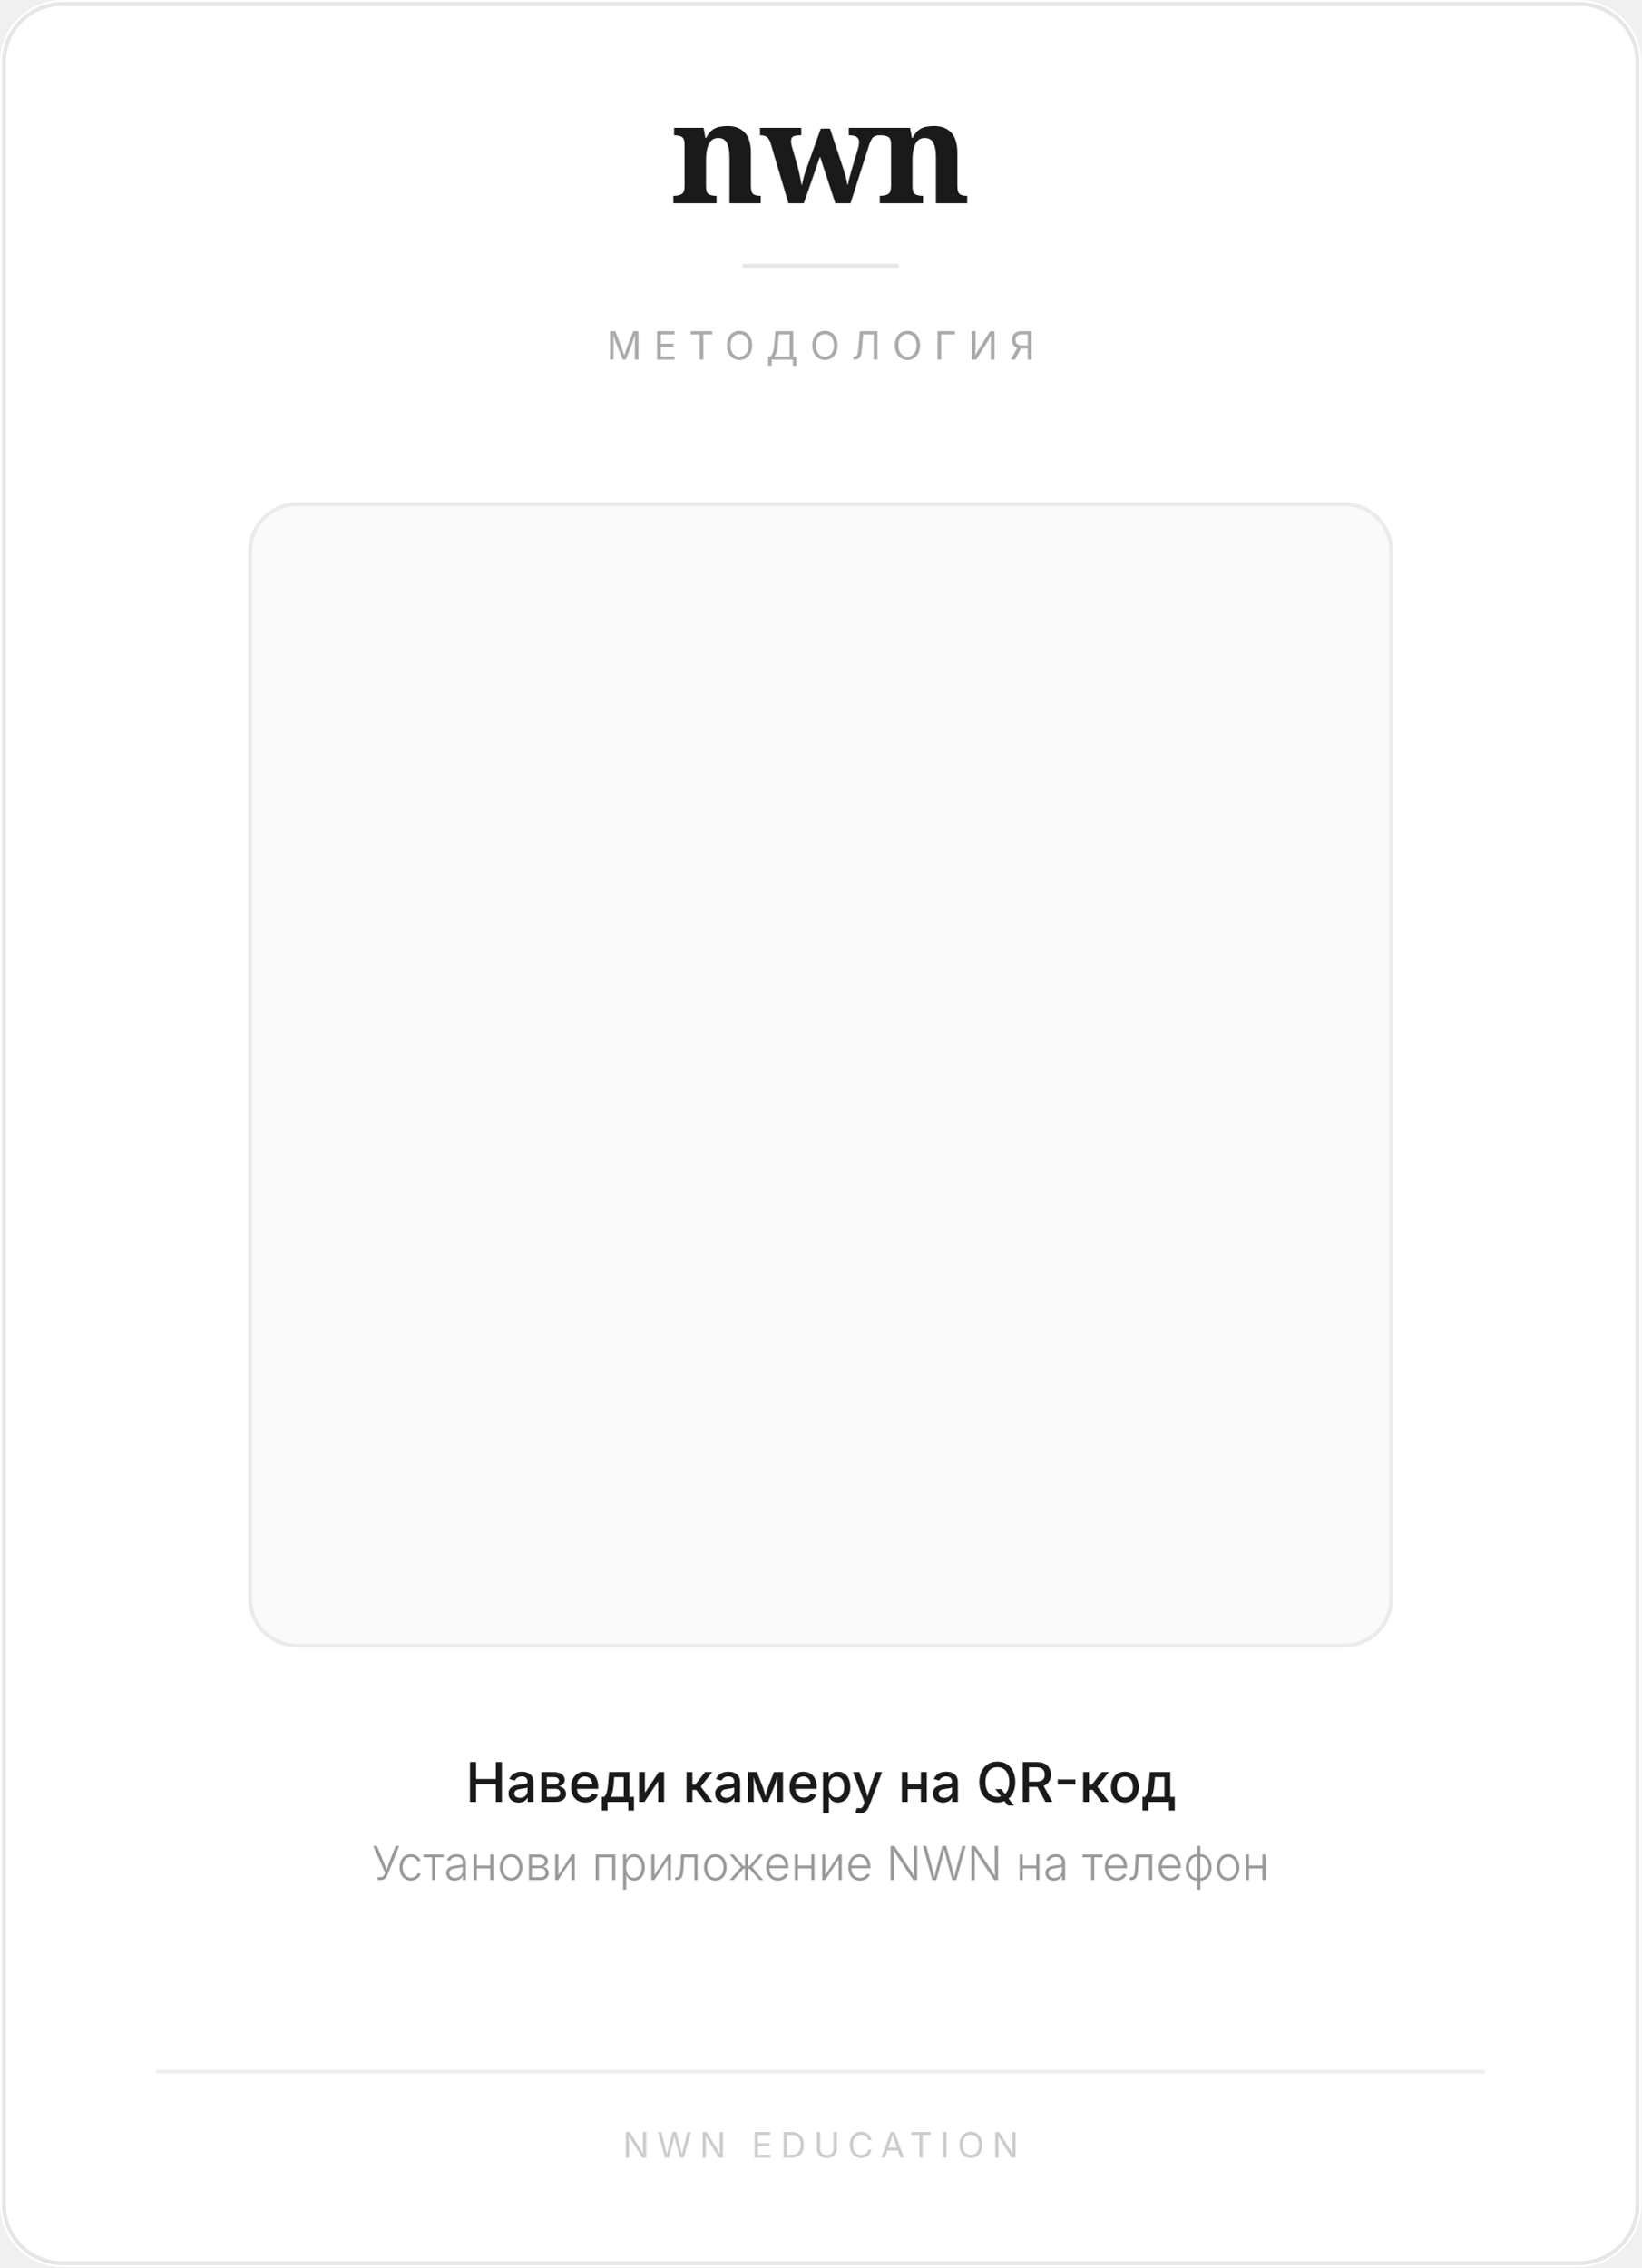
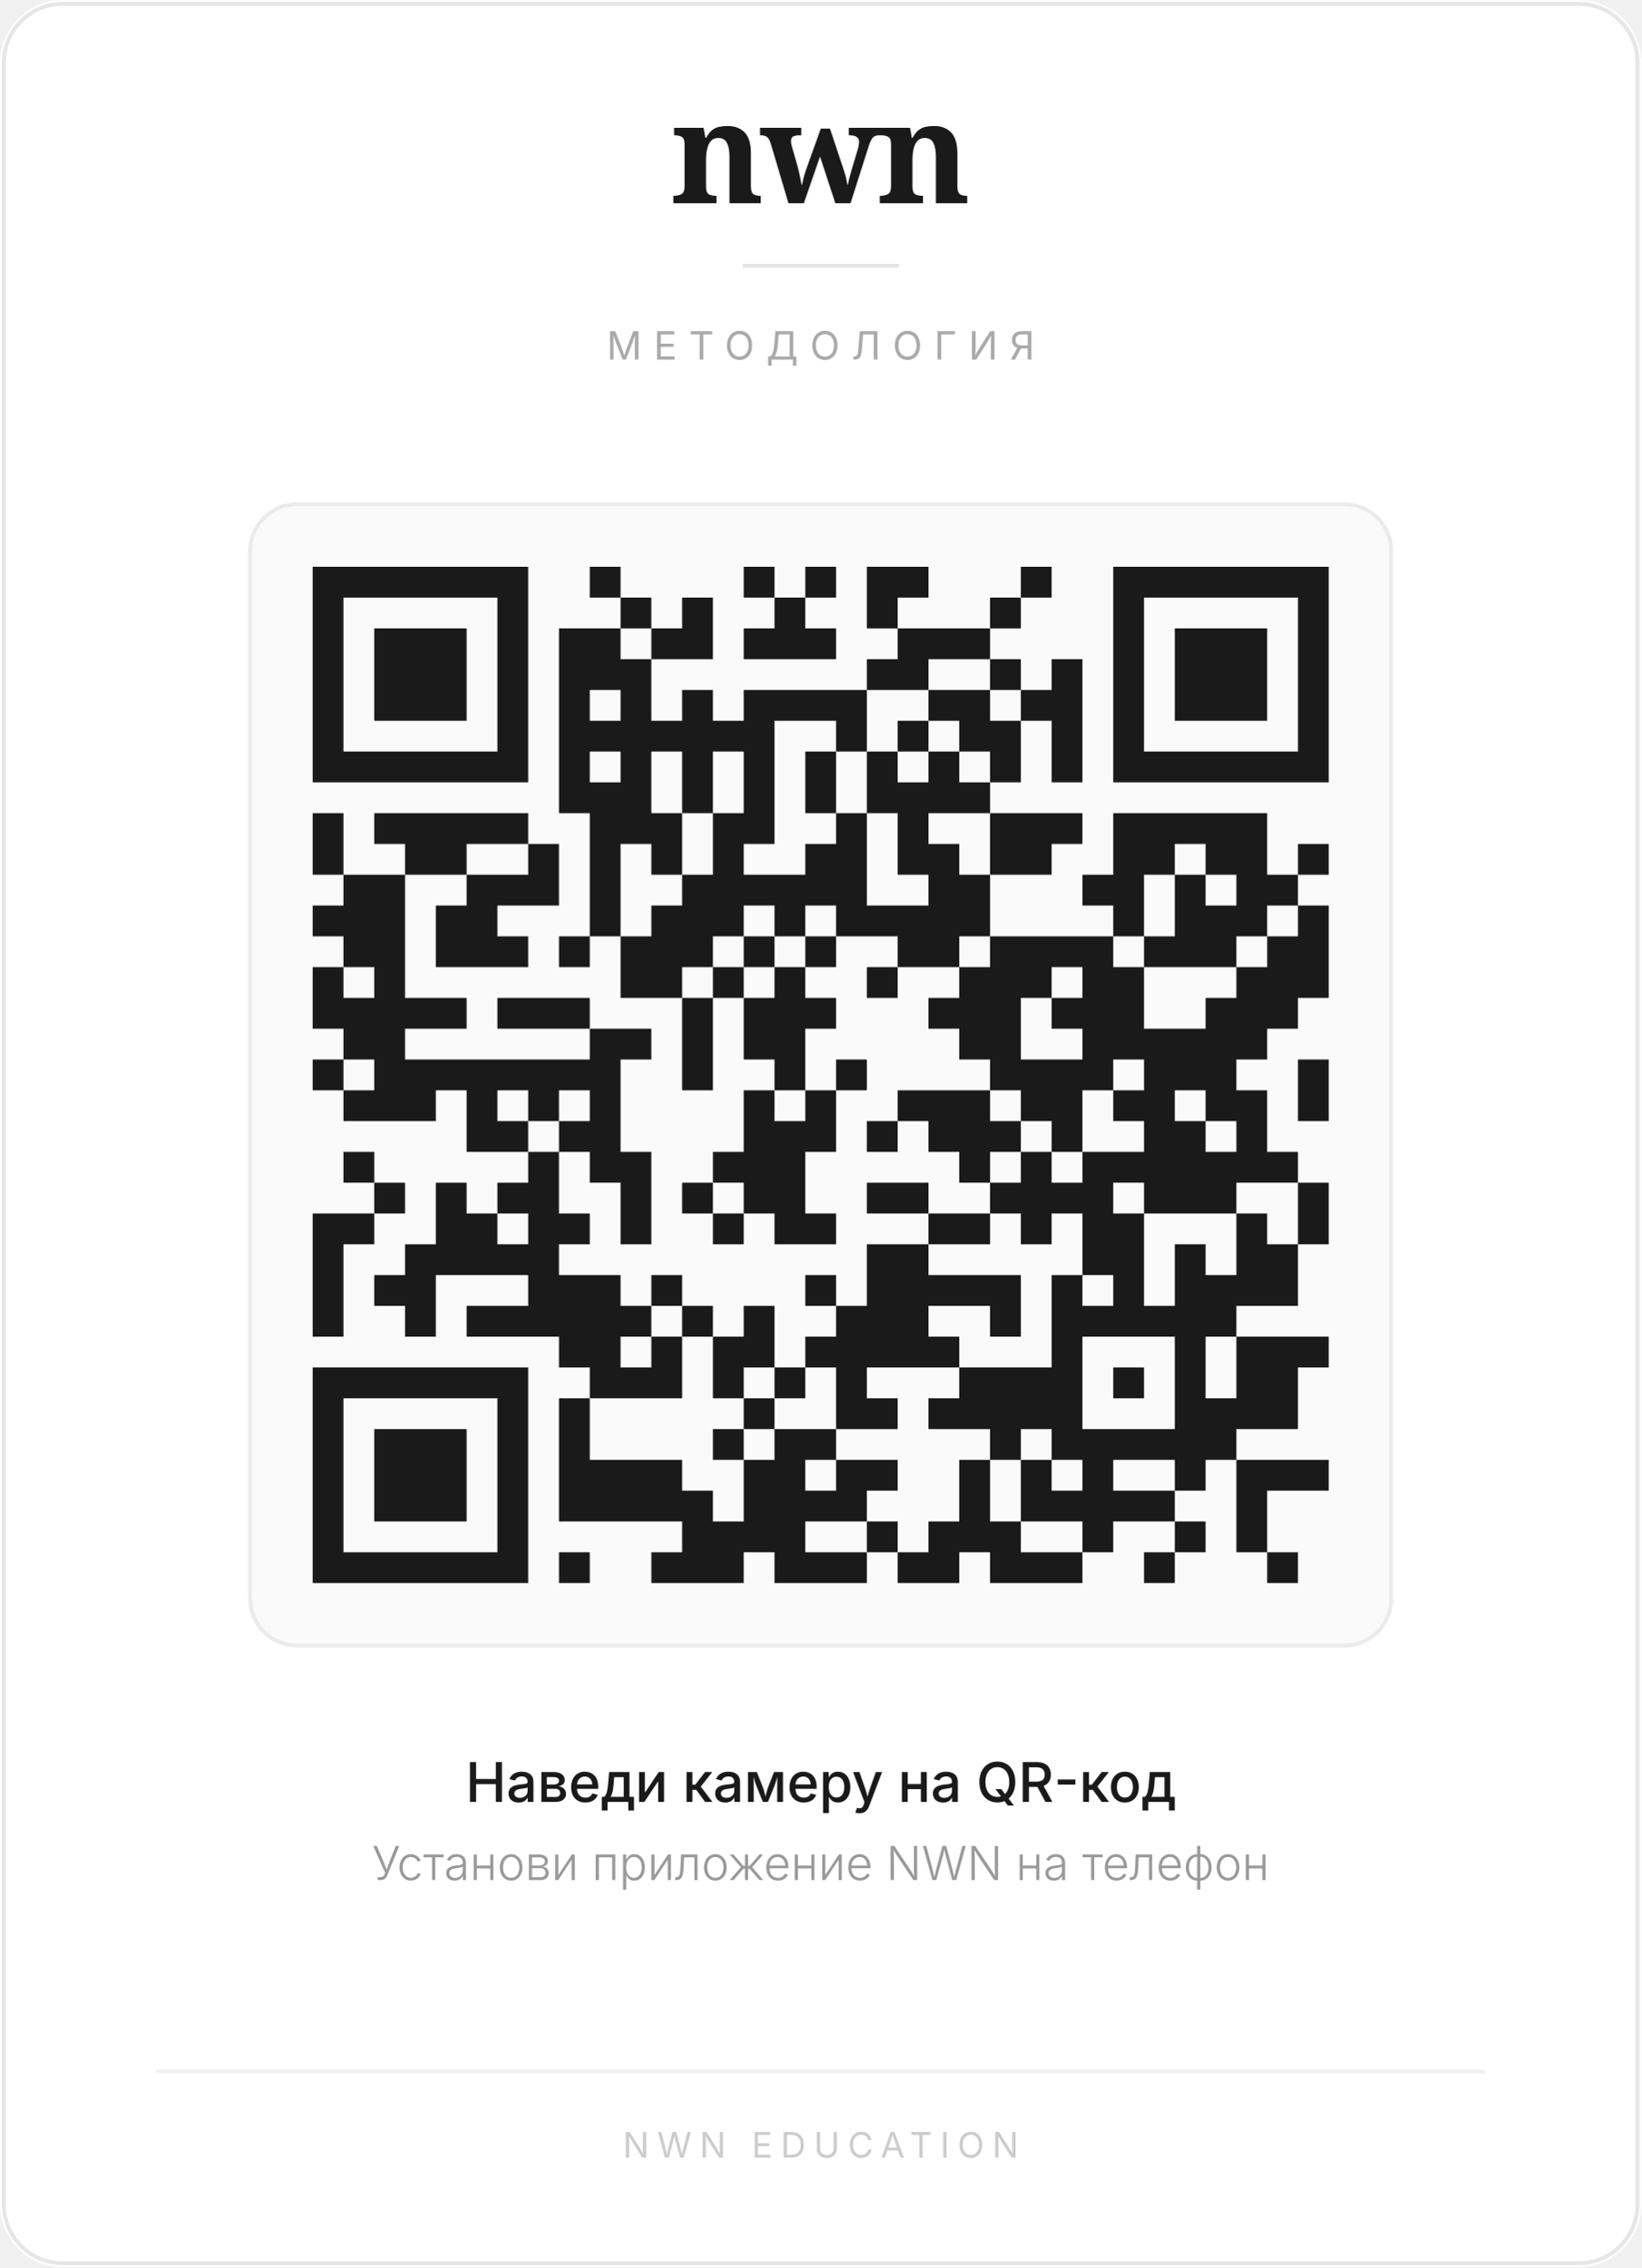
<svg xmlns="http://www.w3.org/2000/svg" viewBox="0 0 420 580" width="420" height="580">
  <rect width="420" height="580" fill="#FFFFFF" rx="16" />
  <rect x="1" y="1" width="418" height="578" fill="none" stroke="#E6E6E6" stroke-width="1" rx="15" />
-   <text x="210.0" y="52" text-anchor="middle" font-family="Georgia, 'Playfair Display', serif" font-size="36" font-weight="600" fill="#1A1A1A" letter-spacing="-1">nwn</text>
+   <text x="210.0" y="52" text-anchor="middle" font-family="Georgia,'Playfair Display',serif" font-size="36" font-weight="600" fill="#1A1A1A" letter-spacing="-1">nwn</text>
  <line x1="190.0" y1="68" x2="230.0" y2="68" stroke="#E6E6E6" stroke-width="1" />
-   <text x="210.0" y="92" text-anchor="middle" font-family="Inter, Arial, sans-serif" font-size="10" fill="#AAAAAA" letter-spacing="3" text-transform="uppercase">МЕТОДОЛОГИЯ</text>
+   <text x="210.0" y="92" text-anchor="middle" font-family="Inter,Arial,sans-serif" font-size="10" fill="#AAAAAA" letter-spacing="3">МЕТОДОЛОГИЯ</text>
  <rect x="64.0" y="129" width="292" height="292" fill="#FAFAFA" stroke="#EBEBEB" stroke-width="1" rx="12" />
  <g transform="translate(80.0,145) scale(6.565657)">
-     <path d="qr-path" fill="#1A1A1A" />
+     <path d="M0,0H1.2V1.2H0zM1.2,0H2.4V1.2H1.2zM2.4,0H3.6V1.2H2.4zM3.6,0H4.8V1.2H3.6zM4.8,0H6V1.2H4.8zM6,0H7.2V1.2H6zM7.2,0H8.4V1.2H7.2zM10.8,0H12V1.2H10.8zM16.8,0H18V1.2H16.8zM19.2,0H20.4V1.2H19.2zM21.6,0H22.8V1.2H21.6zM22.8,0H24V1.2H22.8zM27.6,0H28.8V1.2H27.6zM31.2,0H32.4V1.2H31.2zM32.4,0H33.6V1.2H32.4zM33.6,0H34.8V1.2H33.6zM34.8,0H36V1.2H34.8zM36,0H37.2V1.2H36zM37.2,0H38.4V1.2H37.2zM38.4,0H39.6V1.2H38.4zM0,1.2H1.2V2.4H0zM7.2,1.2H8.4V2.4H7.2zM12,1.2H13.2V2.4H12zM14.4,1.2H15.6V2.4H14.4zM18,1.2H19.2V2.4H18zM21.6,1.2H22.8V2.4H21.6zM26.4,1.2H27.6V2.4H26.4zM31.2,1.2H32.4V2.4H31.2zM38.4,1.2H39.6V2.4H38.4zM0,2.4H1.2V3.6H0zM2.4,2.4H3.6V3.6H2.4zM3.6,2.4H4.8V3.6H3.6zM4.8,2.4H6V3.6H4.8zM7.2,2.4H8.4V3.6H7.2zM9.6,2.4H10.8V3.6H9.6zM10.8,2.4H12V3.6H10.8zM13.2,2.4H14.4V3.6H13.2zM14.4,2.4H15.6V3.6H14.4zM16.8,2.4H18V3.6H16.8zM18,2.4H19.2V3.6H18zM19.2,2.4H20.4V3.6H19.2zM22.8,2.4H24V3.6H22.8zM24,2.4H25.2V3.6H24zM25.2,2.4H26.4V3.6H25.2zM31.2,2.4H32.4V3.6H31.2zM33.6,2.4H34.8V3.6H33.6zM34.8,2.4H36V3.6H34.8zM36,2.4H37.2V3.6H36zM38.4,2.4H39.6V3.6H38.4zM0,3.6H1.2V4.8H0zM2.4,3.6H3.6V4.8H2.4zM3.6,3.6H4.8V4.8H3.6zM4.8,3.6H6V4.8H4.8zM7.2,3.6H8.4V4.8H7.2zM9.6,3.6H10.8V4.8H9.6zM10.8,3.6H12V4.8H10.8zM12,3.6H13.2V4.8H12zM21.6,3.6H22.8V4.8H21.6zM22.8,3.6H24V4.8H22.8zM26.4,3.6H27.6V4.8H26.4zM28.8,3.6H30V4.8H28.8zM31.2,3.6H32.4V4.8H31.2zM33.6,3.6H34.8V4.8H33.6zM34.8,3.6H36V4.8H34.8zM36,3.6H37.2V4.8H36zM38.4,3.6H39.6V4.8H38.4zM0,4.8H1.2V6H0zM2.4,4.8H3.6V6H2.4zM3.6,4.8H4.8V6H3.6zM4.8,4.8H6V6H4.8zM7.2,4.8H8.4V6H7.2zM9.6,4.8H10.8V6H9.6zM12,4.8H13.2V6H12zM14.4,4.8H15.6V6H14.4zM16.8,4.8H18V6H16.8zM18,4.8H19.2V6H18zM19.2,4.8H20.4V6H19.2zM20.4,4.8H21.6V6H20.4zM24,4.8H25.2V6H24zM25.2,4.8H26.4V6H25.2zM27.6,4.8H28.8V6H27.6zM28.8,4.8H30V6H28.8zM31.2,4.8H32.4V6H31.2zM33.6,4.8H34.8V6H33.6zM34.8,4.8H36V6H34.8zM36,4.8H37.2V6H36zM38.4,4.8H39.6V6H38.4zM0,6H1.2V7.2H0zM7.2,6H8.4V7.2H7.2zM9.6,6H10.8V7.2H9.6zM10.8,6H12V7.2H10.8zM12,6H13.2V7.2H12zM13.2,6H14.4V7.2H13.2zM14.4,6H15.6V7.2H14.4zM15.6,6H16.8V7.2H15.6zM16.8,6H18V7.2H16.8zM20.4,6H21.6V7.2H20.4zM22.8,6H24V7.2H22.8zM25.2,6H26.4V7.2H25.2zM26.4,6H27.6V7.2H26.4zM28.8,6H30V7.2H28.8zM31.2,6H32.4V7.2H31.2zM38.4,6H39.6V7.2H38.4zM0,7.2H1.2V8.4H0zM1.2,7.2H2.4V8.4H1.2zM2.4,7.2H3.6V8.4H2.4zM3.6,7.2H4.8V8.4H3.6zM4.8,7.2H6V8.4H4.8zM6,7.2H7.2V8.4H6zM7.2,7.2H8.4V8.4H7.2zM9.6,7.2H10.8V8.4H9.6zM12,7.2H13.2V8.4H12zM14.4,7.2H15.6V8.4H14.4zM16.8,7.2H18V8.4H16.8zM19.2,7.2H20.4V8.4H19.2zM21.6,7.2H22.8V8.4H21.6zM24,7.2H25.2V8.4H24zM26.4,7.2H27.6V8.4H26.4zM28.8,7.2H30V8.4H28.8zM31.2,7.2H32.4V8.4H31.2zM32.4,7.2H33.6V8.4H32.4zM33.6,7.2H34.8V8.4H33.6zM34.8,7.2H36V8.4H34.8zM36,7.2H37.2V8.4H36zM37.2,7.2H38.4V8.4H37.2zM38.4,7.2H39.6V8.4H38.4zM9.6,8.4H10.8V9.6H9.6zM10.8,8.4H12V9.6H10.8zM12,8.4H13.2V9.6H12zM14.4,8.4H15.6V9.6H14.4zM16.8,8.4H18V9.6H16.8zM19.2,8.4H20.4V9.6H19.2zM21.6,8.4H22.8V9.6H21.6zM22.8,8.4H24V9.6H22.8zM24,8.4H25.2V9.6H24zM25.2,8.4H26.4V9.6H25.2zM0,9.6H1.2V10.8H0zM2.4,9.6H3.6V10.8H2.4zM3.6,9.6H4.8V10.8H3.6zM4.8,9.6H6V10.8H4.8zM6,9.6H7.2V10.8H6zM7.2,9.6H8.4V10.8H7.2zM10.8,9.6H12V10.8H10.8zM12,9.6H13.2V10.8H12zM13.2,9.6H14.4V10.8H13.2zM15.6,9.6H16.8V10.8H15.6zM16.8,9.6H18V10.8H16.8zM20.4,9.6H21.6V10.8H20.4zM22.8,9.6H24V10.8H22.8zM26.4,9.6H27.6V10.8H26.4zM27.6,9.6H28.8V10.8H27.6zM28.8,9.6H30V10.8H28.8zM31.2,9.6H32.4V10.8H31.2zM32.4,9.6H33.6V10.8H32.4zM33.6,9.6H34.8V10.8H33.6zM34.8,9.6H36V10.8H34.8zM36,9.6H37.2V10.8H36zM0,10.8H1.2V12H0zM3.6,10.8H4.8V12H3.6zM4.8,10.8H6V12H4.8zM8.4,10.8H9.6V12H8.4zM10.8,10.8H12V12H10.8zM13.2,10.8H14.4V12H13.2zM15.6,10.8H16.8V12H15.6zM19.2,10.8H20.4V12H19.2zM20.4,10.8H21.6V12H20.4zM22.8,10.8H24V12H22.8zM24,10.8H25.2V12H24zM26.4,10.8H27.6V12H26.4zM27.6,10.8H28.8V12H27.6zM31.2,10.8H32.4V12H31.2zM32.4,10.8H33.6V12H32.4zM34.8,10.8H36V12H34.8zM36,10.8H37.2V12H36zM38.4,10.8H39.6V12H38.4zM1.2,12H2.4V13.2H1.2zM2.4,12H3.6V13.2H2.4zM6,12H7.2V13.2H6zM7.2,12H8.4V13.2H7.2zM8.4,12H9.6V13.2H8.4zM10.8,12H12V13.2H10.8zM14.4,12H15.6V13.2H14.4zM15.6,12H16.8V13.2H15.6zM16.8,12H18V13.2H16.8zM18,12H19.2V13.2H18zM19.2,12H20.4V13.2H19.2zM20.4,12H21.6V13.2H20.4zM24,12H25.2V13.2H24zM25.2,12H26.4V13.2H25.2zM30,12H31.2V13.2H30zM31.2,12H32.4V13.2H31.2zM33.6,12H34.8V13.2H33.6zM36,12H37.2V13.2H36zM37.2,12H38.4V13.2H37.2zM0,13.2H1.2V14.4H0zM1.2,13.2H2.4V14.4H1.2zM2.4,13.2H3.6V14.4H2.4zM4.8,13.2H6V14.4H4.8zM6,13.2H7.2V14.4H6zM10.8,13.2H12V14.4H10.8zM13.2,13.2H14.4V14.4H13.2zM14.4,13.2H15.6V14.4H14.4zM15.6,13.2H16.8V14.4H15.6zM18,13.2H19.2V14.4H18zM20.4,13.2H21.6V14.4H20.4zM21.6,13.2H22.8V14.4H21.6zM22.8,13.2H24V14.4H22.8zM24,13.2H25.2V14.4H24zM25.2,13.2H26.4V14.4H25.2zM31.2,13.2H32.4V14.4H31.2zM33.6,13.2H34.8V14.4H33.6zM34.8,13.2H36V14.4H34.8zM36,13.2H37.2V14.4H36zM38.4,13.2H39.6V14.4H38.4zM1.2,14.4H2.4V15.6H1.2zM2.4,14.4H3.6V15.6H2.4zM4.8,14.4H6V15.6H4.8zM6,14.4H7.2V15.6H6zM7.2,14.4H8.4V15.6H7.2zM9.6,14.4H10.8V15.6H9.6zM12,14.4H13.2V15.6H12zM13.2,14.4H14.4V15.6H13.2zM14.4,14.4H15.6V15.6H14.4zM16.8,14.4H18V15.6H16.8zM19.2,14.4H20.4V15.6H19.2zM22.8,14.4H24V15.6H22.8zM24,14.4H25.2V15.6H24zM26.4,14.4H27.6V15.6H26.4zM27.6,14.4H28.8V15.6H27.6zM28.8,14.4H30V15.6H28.8zM30,14.4H31.2V15.6H30zM32.4,14.4H33.6V15.6H32.4zM33.6,14.4H34.8V15.6H33.6zM34.8,14.4H36V15.6H34.8zM37.2,14.4H38.4V15.6H37.2zM38.4,14.4H39.6V15.6H38.4zM0,15.6H1.2V16.8H0zM2.4,15.6H3.6V16.8H2.4zM12,15.6H13.2V16.8H12zM13.2,15.6H14.4V16.8H13.2zM15.6,15.6H16.8V16.8H15.6zM18,15.6H19.2V16.8H18zM21.6,15.6H22.8V16.8H21.6zM25.2,15.6H26.4V16.8H25.2zM26.4,15.6H27.6V16.8H26.4zM27.6,15.6H28.8V16.8H27.6zM30,15.6H31.2V16.8H30zM31.2,15.6H32.4V16.8H31.2zM36,15.6H37.2V16.8H36zM37.2,15.6H38.4V16.8H37.2zM38.4,15.6H39.6V16.8H38.4zM0,16.8H1.2V18H0zM1.2,16.8H2.4V18H1.2zM2.4,16.8H3.6V18H2.4zM3.6,16.8H4.8V18H3.6zM4.8,16.8H6V18H4.8zM7.2,16.8H8.4V18H7.2zM8.4,16.8H9.6V18H8.4zM9.6,16.8H10.8V18H9.6zM14.4,16.8H15.6V18H14.4zM16.8,16.8H18V18H16.8zM18,16.8H19.2V18H18zM19.2,16.8H20.4V18H19.2zM24,16.8H25.2V18H24zM25.2,16.8H26.4V18H25.2zM26.4,16.8H27.6V18H26.4zM28.8,16.8H30V18H28.8zM30,16.8H31.2V18H30zM31.2,16.8H32.4V18H31.2zM34.8,16.8H36V18H34.8zM36,16.8H37.2V18H36zM37.2,16.8H38.4V18H37.2zM1.2,18H2.4V19.2H1.2zM2.4,18H3.6V19.2H2.4zM10.8,18H12V19.2H10.8zM12,18H13.2V19.2H12zM14.4,18H15.6V19.2H14.4zM16.8,18H18V19.2H16.8zM18,18H19.2V19.2H18zM25.2,18H26.4V19.2H25.2zM26.4,18H27.6V19.2H26.4zM30,18H31.2V19.2H30zM31.2,18H32.4V19.2H31.2zM32.4,18H33.6V19.2H32.4zM33.6,18H34.8V19.2H33.6zM34.8,18H36V19.2H34.8zM36,18H37.2V19.2H36zM0,19.2H1.2V20.4H0zM2.4,19.2H3.6V20.4H2.4zM3.6,19.2H4.8V20.4H3.6zM4.8,19.2H6V20.4H4.8zM6,19.2H7.2V20.4H6zM7.2,19.2H8.4V20.4H7.2zM8.4,19.2H9.6V20.4H8.4zM9.6,19.2H10.8V20.4H9.6zM10.8,19.2H12V20.4H10.8zM14.4,19.2H15.6V20.4H14.4zM18,19.2H19.2V20.4H18zM20.4,19.2H21.6V20.4H20.4zM26.4,19.2H27.6V20.4H26.4zM27.6,19.2H28.8V20.4H27.6zM28.8,19.2H30V20.4H28.8zM30,19.2H31.2V20.4H30zM32.4,19.2H33.6V20.4H32.4zM33.6,19.2H34.8V20.4H33.6zM34.8,19.2H36V20.4H34.8zM38.4,19.2H39.6V20.4H38.4zM1.2,20.4H2.4V21.6H1.2zM2.4,20.4H3.6V21.6H2.4zM3.6,20.4H4.8V21.6H3.6zM6,20.4H7.2V21.6H6zM8.4,20.4H9.6V21.6H8.4zM10.8,20.4H12V21.6H10.8zM16.8,20.4H18V21.6H16.8zM19.2,20.4H20.4V21.6H19.2zM22.8,20.4H24V21.6H22.8zM24,20.4H25.2V21.6H24zM25.2,20.4H26.4V21.6H25.2zM27.6,20.4H28.8V21.6H27.6zM28.8,20.4H30V21.6H28.8zM31.2,20.4H32.4V21.6H31.2zM32.4,20.4H33.6V21.6H32.4zM34.8,20.4H36V21.6H34.8zM36,20.4H37.2V21.6H36zM38.4,20.4H39.6V21.6H38.4zM6,21.6H7.2V22.8H6zM7.2,21.6H8.4V22.8H7.2zM9.6,21.6H10.8V22.8H9.6zM10.8,21.6H12V22.8H10.8zM16.8,21.6H18V22.8H16.8zM18,21.6H19.2V22.8H18zM19.2,21.6H20.4V22.8H19.2zM21.6,21.6H22.8V22.8H21.6zM24,21.6H25.2V22.8H24zM25.2,21.6H26.4V22.8H25.2zM26.4,21.6H27.6V22.8H26.4zM28.8,21.6H30V22.8H28.8zM32.4,21.6H33.6V22.8H32.4zM33.6,21.6H34.8V22.8H33.6zM36,21.6H37.2V22.8H36zM1.2,22.8H2.4V24H1.2zM8.4,22.8H9.6V24H8.4zM10.8,22.8H12V24H10.8zM12,22.8H13.2V24H12zM15.6,22.8H16.8V24H15.6zM16.8,22.8H18V24H16.8zM18,22.8H19.2V24H18zM25.2,22.8H26.4V24H25.2zM27.6,22.8H28.8V24H27.6zM30,22.8H31.2V24H30zM31.2,22.8H32.4V24H31.2zM32.4,22.8H33.6V24H32.4zM33.6,22.8H34.8V24H33.6zM34.8,22.8H36V24H34.8zM36,22.8H37.2V24H36zM37.2,22.8H38.4V24H37.2zM2.4,24H3.6V25.2H2.4zM4.8,24H6V25.2H4.8zM7.2,24H8.4V25.2H7.2zM8.4,24H9.6V25.2H8.4zM12,24H13.2V25.2H12zM14.4,24H15.6V25.2H14.4zM16.8,24H18V25.2H16.8zM18,24H19.2V25.2H18zM21.6,24H22.8V25.2H21.6zM22.8,24H24V25.2H22.8zM26.4,24H27.6V25.2H26.4zM27.6,24H28.8V25.2H27.6zM28.8,24H30V25.2H28.8zM30,24H31.2V25.2H30zM32.4,24H33.6V25.2H32.4zM33.6,24H34.8V25.2H33.6zM34.8,24H36V25.2H34.8zM38.4,24H39.6V25.2H38.4zM0,25.2H1.2V26.4H0zM1.2,25.2H2.4V26.4H1.2zM4.8,25.2H6V26.4H4.8zM6,25.2H7.2V26.4H6zM8.4,25.2H9.6V26.4H8.4zM9.6,25.2H10.8V26.4H9.6zM12,25.2H13.2V26.4H12zM15.6,25.2H16.8V26.4H15.6zM18,25.2H19.2V26.4H18zM19.2,25.2H20.4V26.4H19.2zM24,25.2H25.2V26.4H24zM25.2,25.2H26.4V26.4H25.2zM27.6,25.2H28.8V26.4H27.6zM30,25.2H31.2V26.4H30zM31.2,25.2H32.4V26.4H31.2zM36,25.2H37.2V26.4H36zM38.4,25.2H39.6V26.4H38.4zM0,26.4H1.2V27.6H0zM3.6,26.4H4.8V27.6H3.6zM4.8,26.4H6V27.6H4.8zM6,26.4H7.2V27.6H6zM7.2,26.4H8.4V27.6H7.2zM8.4,26.4H9.6V27.6H8.4zM21.6,26.4H22.8V27.6H21.6zM22.8,26.4H24V27.6H22.8zM30,26.4H31.2V27.6H30zM31.2,26.4H32.4V27.6H31.2zM33.6,26.4H34.8V27.6H33.6zM36,26.4H37.2V27.6H36zM37.2,26.4H38.4V27.6H37.2zM0,27.6H1.2V28.8H0zM2.4,27.6H3.6V28.8H2.4zM3.6,27.6H4.8V28.8H3.6zM8.4,27.6H9.6V28.8H8.4zM9.6,27.6H10.8V28.8H9.6zM10.8,27.6H12V28.8H10.8zM13.2,27.6H14.4V28.8H13.2zM19.2,27.6H20.4V28.8H19.2zM21.6,27.6H22.8V28.8H21.6zM22.8,27.6H24V28.8H22.8zM24,27.6H25.2V28.8H24zM25.2,27.6H26.4V28.8H25.2zM26.4,27.6H27.6V28.8H26.4zM28.8,27.6H30V28.8H28.8zM31.2,27.6H32.4V28.8H31.2zM33.6,27.6H34.8V28.8H33.6zM34.8,27.6H36V28.8H34.8zM36,27.6H37.2V28.8H36zM37.2,27.6H38.4V28.8H37.2zM0,28.8H1.2V30H0zM3.6,28.8H4.8V30H3.6zM6,28.8H7.2V30H6zM7.2,28.8H8.4V30H7.2zM8.4,28.8H9.6V30H8.4zM9.6,28.8H10.8V30H9.6zM10.8,28.8H12V30H10.8zM12,28.8H13.2V30H12zM14.4,28.8H15.6V30H14.4zM16.8,28.8H18V30H16.8zM20.4,28.8H21.6V30H20.4zM21.6,28.8H22.8V30H21.6zM22.8,28.8H24V30H22.8zM26.4,28.8H27.6V30H26.4zM28.8,28.8H30V30H28.8zM30,28.8H31.2V30H30zM31.2,28.8H32.4V30H31.2zM32.4,28.8H33.6V30H32.4zM33.6,28.8H34.8V30H33.6zM34.8,28.8H36V30H34.8zM9.6,30H10.8V31.2H9.6zM10.8,30H12V31.2H10.8zM13.2,30H14.4V31.2H13.2zM15.6,30H16.8V31.2H15.6zM16.8,30H18V31.2H16.8zM19.2,30H20.4V31.2H19.2zM20.4,30H21.6V31.2H20.4zM21.6,30H22.8V31.2H21.6zM22.8,30H24V31.2H22.8zM24,30H25.2V31.2H24zM28.8,30H30V31.2H28.8zM33.6,30H34.8V31.2H33.6zM36,30H37.2V31.2H36zM37.2,30H38.4V31.2H37.2zM38.4,30H39.6V31.2H38.4zM0,31.2H1.2V32.4H0zM1.2,31.2H2.4V32.4H1.2zM2.4,31.2H3.6V32.4H2.4zM3.6,31.2H4.8V32.4H3.6zM4.8,31.2H6V32.4H4.8zM6,31.2H7.2V32.4H6zM7.2,31.2H8.4V32.4H7.2zM10.8,31.2H12V32.4H10.8zM12,31.2H13.2V32.4H12zM13.2,31.2H14.4V32.4H13.2zM15.6,31.2H16.8V32.4H15.6zM18,31.2H19.2V32.4H18zM20.4,31.2H21.6V32.4H20.4zM25.2,31.2H26.4V32.4H25.2zM26.4,31.2H27.6V32.4H26.4zM27.6,31.2H28.8V32.4H27.6zM28.8,31.2H30V32.4H28.8zM31.2,31.2H32.4V32.4H31.2zM33.6,31.2H34.8V32.4H33.6zM36,31.2H37.2V32.4H36zM37.2,31.2H38.4V32.4H37.2zM0,32.4H1.2V33.6H0zM7.2,32.4H8.4V33.6H7.2zM9.6,32.4H10.8V33.6H9.6zM16.8,32.4H18V33.6H16.8zM20.4,32.4H21.6V33.6H20.4zM21.6,32.4H22.8V33.6H21.6zM24,32.4H25.2V33.6H24zM25.2,32.4H26.4V33.6H25.2zM26.4,32.4H27.6V33.6H26.4zM27.6,32.4H28.8V33.6H27.6zM28.8,32.4H30V33.6H28.8zM33.6,32.4H34.8V33.6H33.6zM34.8,32.4H36V33.6H34.8zM36,32.4H37.2V33.6H36zM37.2,32.4H38.4V33.6H37.2zM0,33.6H1.2V34.8H0zM2.4,33.6H3.6V34.8H2.4zM3.6,33.6H4.8V34.8H3.6zM4.8,33.6H6V34.8H4.8zM7.2,33.6H8.4V34.8H7.2zM9.6,33.6H10.8V34.8H9.6zM15.6,33.6H16.8V34.8H15.6zM18,33.6H19.2V34.8H18zM19.2,33.6H20.4V34.8H19.2zM26.4,33.6H27.6V34.8H26.4zM28.8,33.6H30V34.8H28.8zM30,33.6H31.2V34.8H30zM31.2,33.6H32.4V34.8H31.2zM32.4,33.6H33.6V34.8H32.4zM33.6,33.6H34.8V34.8H33.6zM34.8,33.6H36V34.8H34.8zM0,34.8H1.2V36H0zM2.4,34.8H3.6V36H2.4zM3.6,34.8H4.8V36H3.6zM4.8,34.8H6V36H4.8zM7.2,34.8H8.4V36H7.2zM9.6,34.8H10.8V36H9.6zM10.8,34.8H12V36H10.8zM12,34.8H13.2V36H12zM13.2,34.8H14.4V36H13.2zM16.8,34.8H18V36H16.8zM18,34.8H19.2V36H18zM20.4,34.8H21.6V36H20.4zM21.6,34.8H22.8V36H21.6zM25.2,34.8H26.4V36H25.2zM27.6,34.8H28.8V36H27.6zM30,34.8H31.2V36H30zM33.6,34.8H34.8V36H33.6zM36,34.8H37.2V36H36zM37.2,34.8H38.4V36H37.2zM38.4,34.8H39.6V36H38.4zM0,36H1.2V37.2H0zM2.4,36H3.6V37.2H2.4zM3.6,36H4.8V37.2H3.6zM4.8,36H6V37.2H4.8zM7.2,36H8.4V37.2H7.2zM9.6,36H10.8V37.2H9.6zM10.8,36H12V37.2H10.8zM12,36H13.2V37.2H12zM13.2,36H14.4V37.2H13.2zM14.4,36H15.6V37.2H14.4zM16.8,36H18V37.2H16.8zM18,36H19.2V37.2H18zM19.2,36H20.4V37.2H19.2zM20.4,36H21.6V37.2H20.4zM25.2,36H26.4V37.2H25.2zM27.6,36H28.8V37.2H27.6zM28.8,36H30V37.2H28.8zM30,36H31.2V37.2H30zM31.2,36H32.4V37.2H31.2zM32.4,36H33.6V37.2H32.4zM36,36H37.2V37.2H36zM0,37.2H1.2V38.4H0zM7.2,37.2H8.4V38.4H7.2zM14.4,37.2H15.6V38.4H14.4zM15.6,37.2H16.8V38.4H15.6zM16.8,37.2H18V38.4H16.8zM18,37.2H19.2V38.4H18zM21.6,37.2H22.8V38.4H21.6zM24,37.2H25.2V38.4H24zM25.2,37.2H26.4V38.4H25.2zM26.4,37.2H27.6V38.4H26.4zM30,37.2H31.2V38.4H30zM33.6,37.2H34.8V38.4H33.6zM36,37.2H37.2V38.4H36zM0,38.4H1.2V39.6H0zM1.2,38.4H2.4V39.6H1.2zM2.4,38.4H3.6V39.6H2.4zM3.6,38.4H4.8V39.6H3.6zM4.8,38.4H6V39.6H4.8zM6,38.4H7.2V39.6H6zM7.2,38.4H8.4V39.6H7.2zM9.6,38.4H10.8V39.6H9.6zM13.2,38.4H14.4V39.6H13.2zM14.4,38.4H15.6V39.6H14.4zM15.6,38.4H16.8V39.6H15.6zM18,38.4H19.2V39.6H18zM19.2,38.4H20.4V39.6H19.2zM20.4,38.4H21.6V39.6H20.4zM22.8,38.4H24V39.6H22.8zM24,38.4H25.2V39.6H24zM26.4,38.4H27.6V39.6H26.4zM27.6,38.4H28.8V39.6H27.6zM28.8,38.4H30V39.6H28.8zM32.4,38.4H33.6V39.6H32.4zM37.2,38.4H38.4V39.6H37.2z" fill="#1A1A1A" />
  </g>
-   <text x="210.0" y="461" text-anchor="middle" font-family="Inter, Arial, sans-serif" font-size="14" fill="#1A1A1A" font-weight="500">Наведи камеру на QR-код</text>
-   <text x="210.0" y="481" text-anchor="middle" font-family="Inter, Arial, sans-serif" font-size="12" fill="#999999" font-weight="300">Установи приложение NWN на телефон</text>
+   <text x="210.0" y="461" text-anchor="middle" font-family="Inter,Arial,sans-serif" font-size="14" fill="#1A1A1A" font-weight="500">Наведи камеру на QR-код</text>
+   <text x="210.0" y="481" text-anchor="middle" font-family="Inter,Arial,sans-serif" font-size="12" fill="#999999" font-weight="300">Установи приложение NWN на телефон</text>
  <line x1="40" y1="530" x2="380" y2="530" stroke="#F0F0F0" stroke-width="1" />
-   <text x="210.0" y="552" text-anchor="middle" font-family="Inter, Arial, sans-serif" font-size="9" fill="#CCCCCC" letter-spacing="2">NWN EDUCATION</text>
+   <text x="210.0" y="552" text-anchor="middle" font-family="Inter,Arial,sans-serif" font-size="9" fill="#CCCCCC" letter-spacing="2">NWN EDUCATION</text>
</svg>
